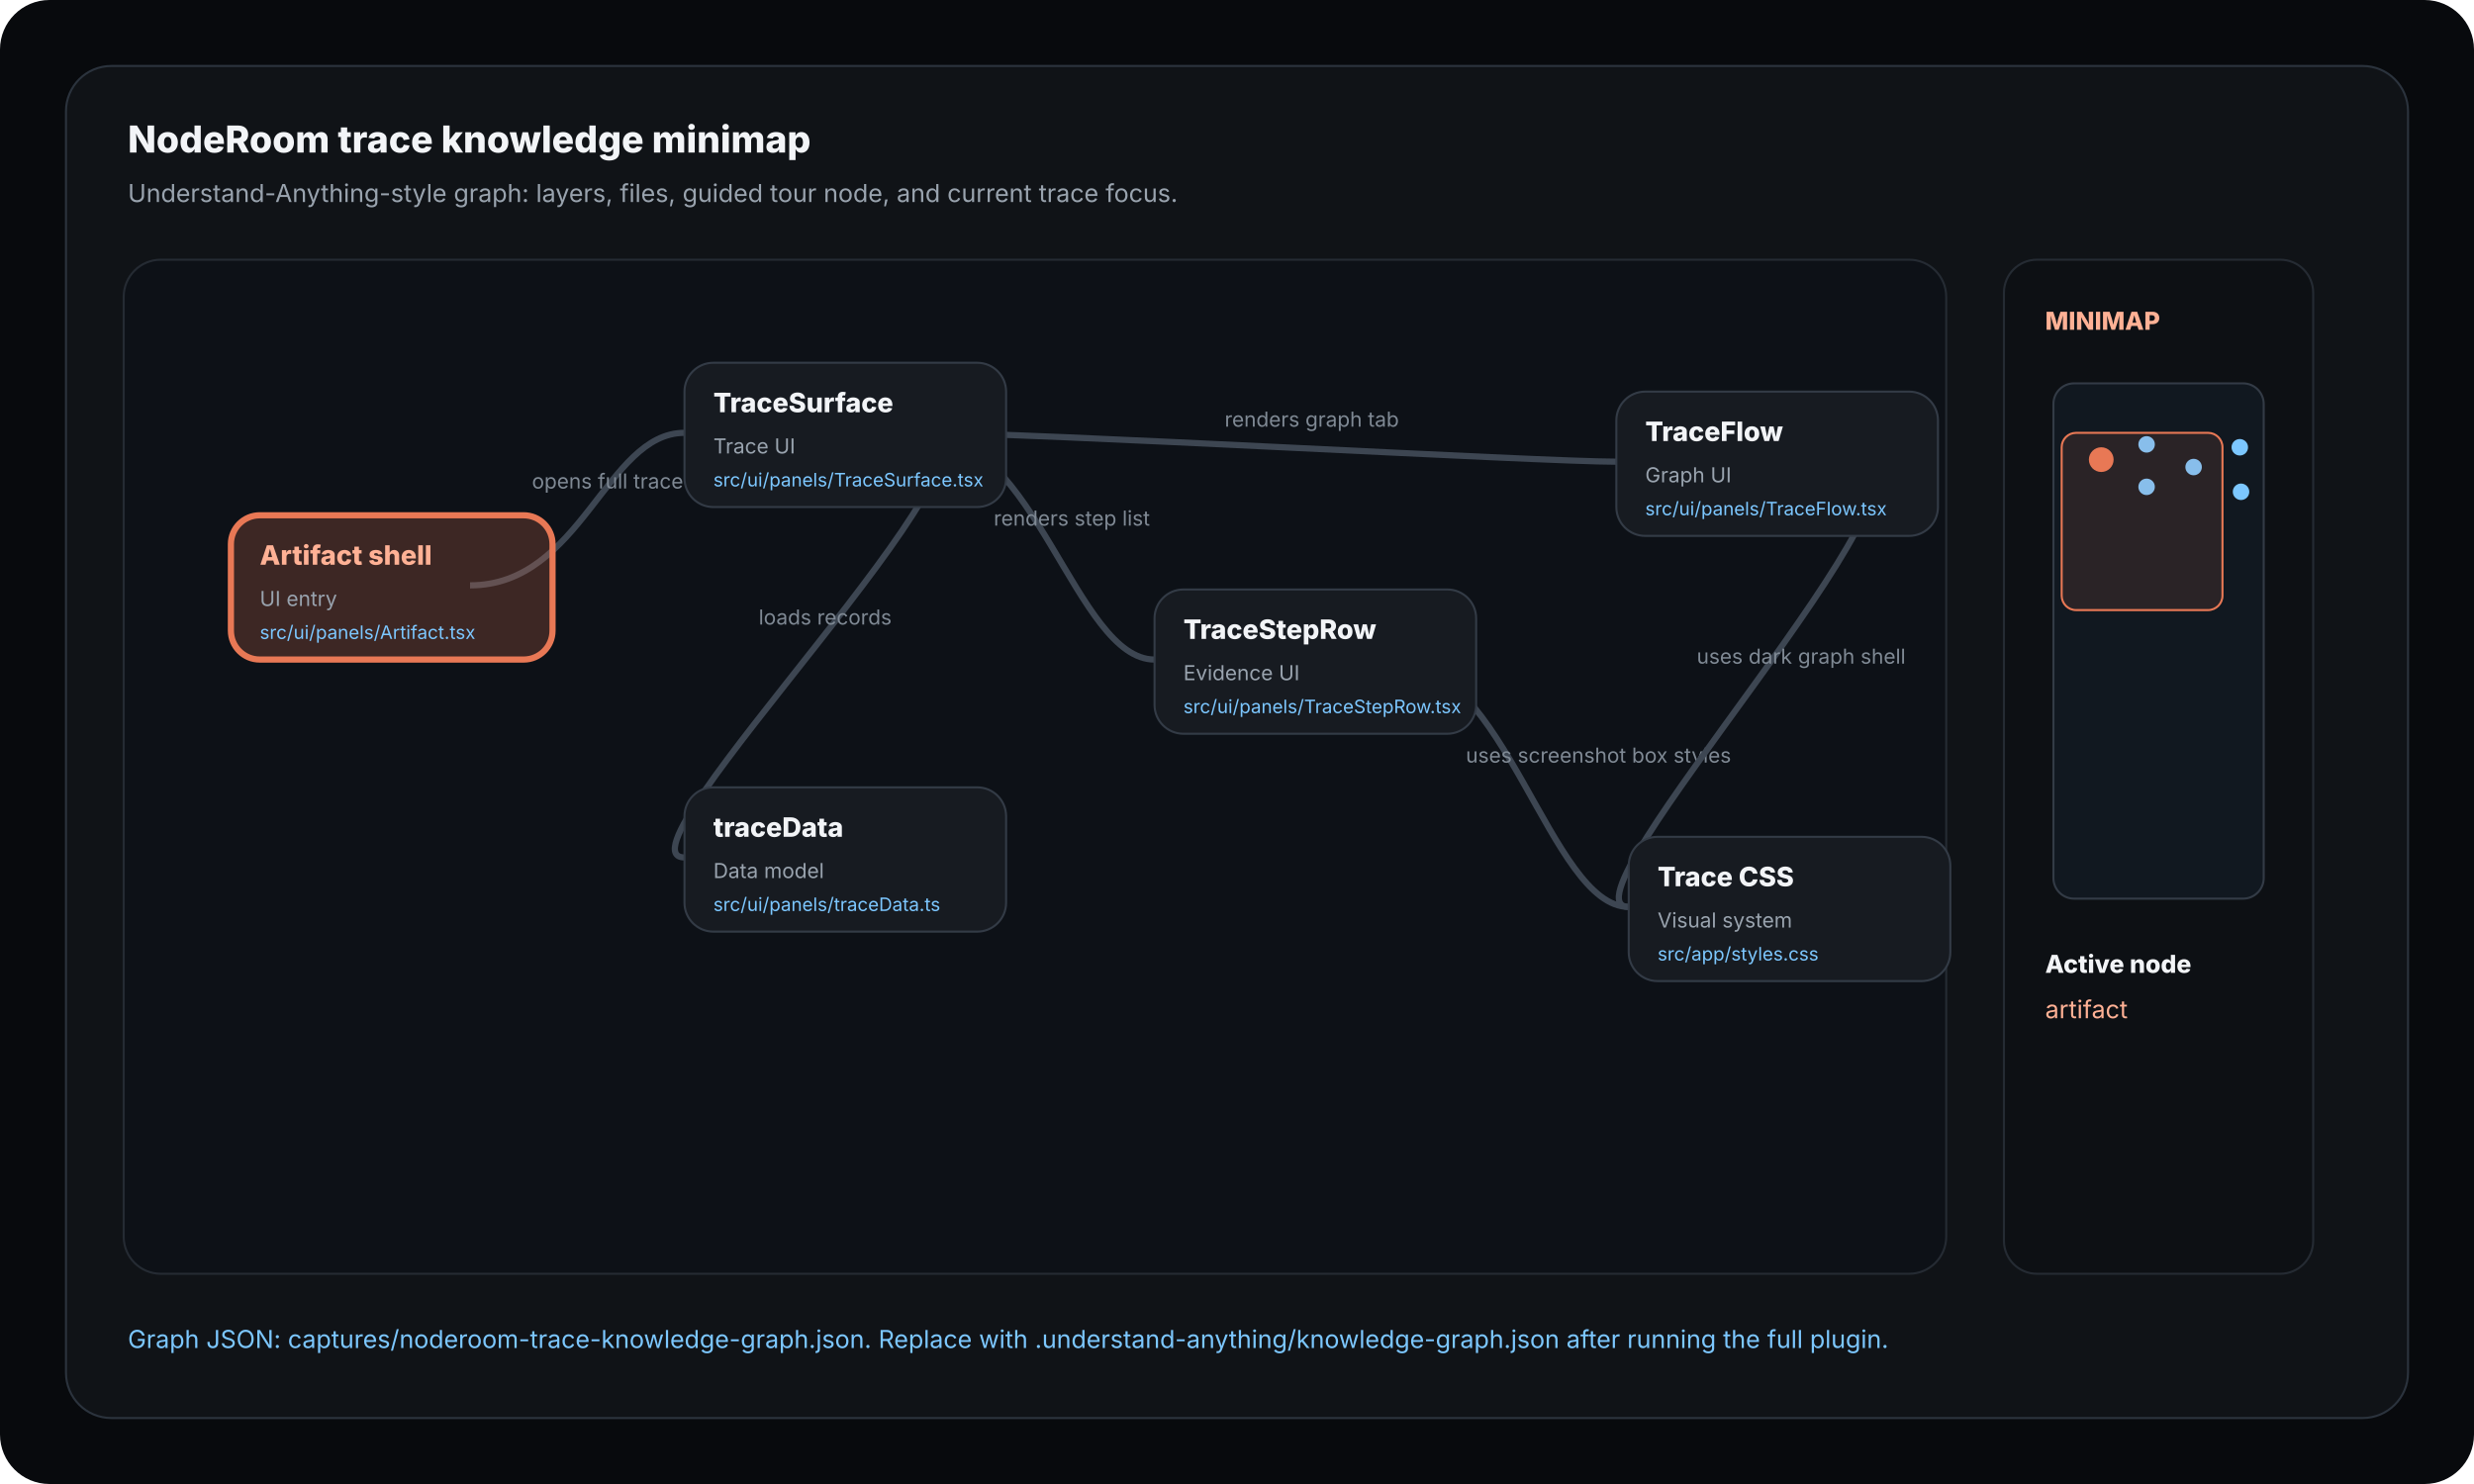
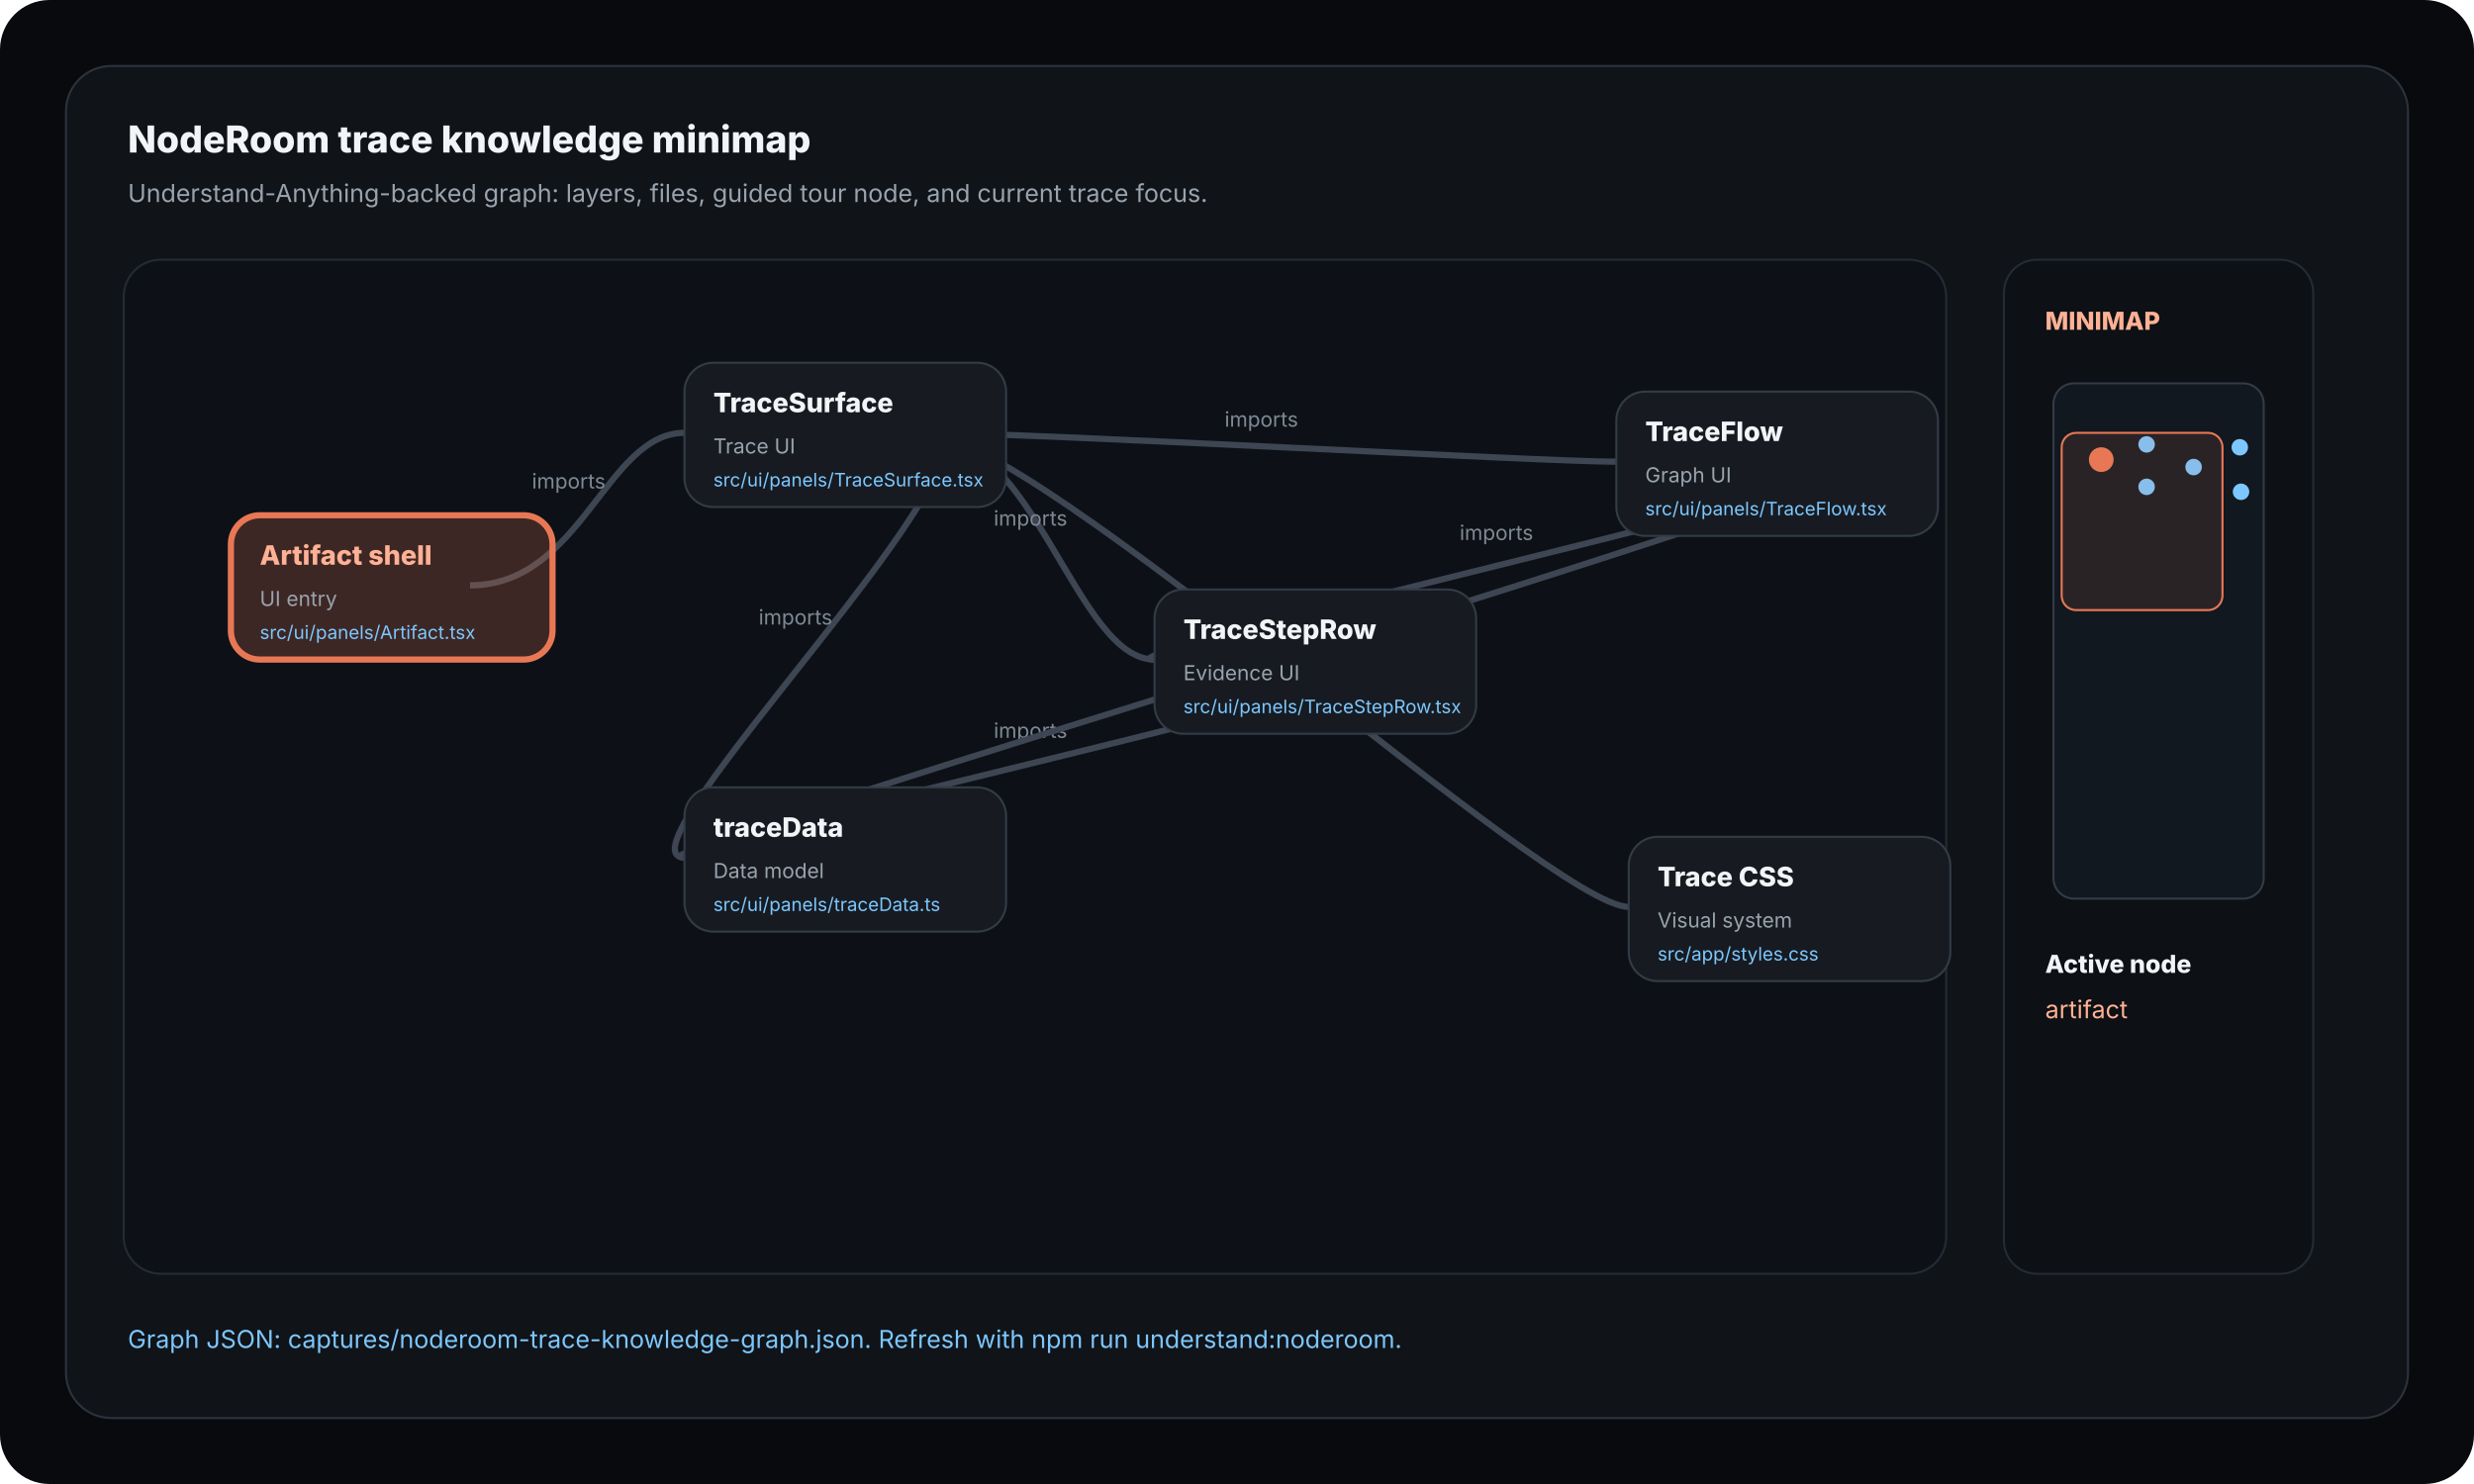
<svg xmlns="http://www.w3.org/2000/svg" width="1200" height="720" viewBox="0 0 1200 720" role="img">
  <style>text{font-family:Inter,Segoe UI,Arial,sans-serif}.mono{font-family:Consolas,Menlo,monospace}</style>
  <rect width="1200" height="720" rx="24" fill="#080a0d" />
  <rect x="32" y="32" width="1136" height="656" rx="22" fill="#101317" stroke="#2b333d" />
  <text x="62" y="74" fill="#f2f4f7" font-size="18" font-weight="800">NodeRoom trace knowledge minimap</text>
-   <text x="62" y="98" fill="#99a3ae" font-size="12">Understand-Anything-style graph: layers, files, guided tour node, and current trace focus.</text>
+   <text x="62" y="98" fill="#99a3ae" font-size="12">Understand-Anything-backed graph: layers, files, guided tour node, and current trace focus.</text>
  <rect x="60" y="126" width="884" height="492" rx="18" fill="#0d1117" stroke="#252b33" />
  <path d="M228 284 C282 284, 294 210, 332 210" stroke="#3d4652" stroke-width="3" fill="none" />
-   <text x="258" y="237" fill="#7f8994" font-size="10">opens full trace tab</text>
+   <text x="258" y="237" fill="#7f8994" font-size="10">imports</text>
  <path d="M448 210 C502 210, 294 416, 332 416" stroke="#3d4652" stroke-width="3" fill="none" />
-   <text x="368" y="303" fill="#7f8994" font-size="10">loads records</text>
+   <text x="368" y="303" fill="#7f8994" font-size="10">imports</text>
+   <path d="M448 210 C502 210, 746 224, 784 224" stroke="#3d4652" stroke-width="3" fill="none" />
+   <text x="594" y="207" fill="#7f8994" font-size="10">imports</text>
  <path d="M448 210 C502 210, 522 320, 560 320" stroke="#3d4652" stroke-width="3" fill="none" />
-   <text x="482" y="255" fill="#7f8994" font-size="10">renders step list</text>
-   <path d="M448 210 C502 210, 746 224, 784 224" stroke="#3d4652" stroke-width="3" fill="none" />
-   <text x="594" y="207" fill="#7f8994" font-size="10">renders graph tab</text>
-   <path d="M676 320 C730 320, 752 440, 790 440" stroke="#3d4652" stroke-width="3" fill="none" />
-   <text x="711" y="370" fill="#7f8994" font-size="10">uses screenshot box styles</text>
-   <path d="M900 224 C954 224, 752 440, 790 440" stroke="#3d4652" stroke-width="3" fill="none" />
-   <text x="823" y="322" fill="#7f8994" font-size="10">uses dark graph shell</text>
+   <text x="482" y="255" fill="#7f8994" font-size="10">imports</text>
+   <path d="M676 320 C730 320, 294 416, 332 416" stroke="#3d4652" stroke-width="3" fill="none" />
+   <text x="482" y="358" fill="#7f8994" font-size="10">imports</text>
+   <path d="M900 224 C954 224, 294 416, 332 416" stroke="#3d4652" stroke-width="3" fill="none" />
+   <text x="594" y="310" fill="#7f8994" font-size="10">imports</text>
+   <path d="M900 224 C954 224, 522 320, 560 320" stroke="#3d4652" stroke-width="3" fill="none" />
+   <text x="708" y="262" fill="#7f8994" font-size="10">imports</text>
+   <path d="M448 210 C502 210, 752 440, 790 440" stroke="#3d4652" stroke-width="3" fill="none" />
+   <text x="597" y="315" fill="#7f8994" font-size="10">uses trace CSS</text>
  <g>
    <rect x="112" y="250" width="156" height="70" rx="14" fill="rgba(232,120,85,0.22)" stroke="#e87855" stroke-width="3" />
    <text x="126" y="274" fill="#ffb195" font-size="13" font-weight="800">Artifact shell</text>
    <text x="126" y="294" fill="#99a3ae" font-size="10">UI entry</text>
    <text x="126" y="310" fill="#7cc7ff" font-size="9">src/ui/panels/Artifact.tsx</text>
  </g>
  <g>
    <rect x="332" y="176" width="156" height="70" rx="14" fill="#171b21" stroke="#333b46" stroke-width="1" />
    <text x="346" y="200" fill="#f2f4f7" font-size="13" font-weight="800">TraceSurface</text>
    <text x="346" y="220" fill="#99a3ae" font-size="10">Trace UI</text>
    <text x="346" y="236" fill="#7cc7ff" font-size="9">src/ui/panels/TraceSurface.tsx</text>
  </g>
  <g>
    <rect x="332" y="382" width="156" height="70" rx="14" fill="#171b21" stroke="#333b46" stroke-width="1" />
    <text x="346" y="406" fill="#f2f4f7" font-size="13" font-weight="800">traceData</text>
    <text x="346" y="426" fill="#99a3ae" font-size="10">Data model</text>
    <text x="346" y="442" fill="#7cc7ff" font-size="9">src/ui/panels/traceData.ts</text>
  </g>
  <g>
    <rect x="560" y="286" width="156" height="70" rx="14" fill="#171b21" stroke="#333b46" stroke-width="1" />
    <text x="574" y="310" fill="#f2f4f7" font-size="13" font-weight="800">TraceStepRow</text>
    <text x="574" y="330" fill="#99a3ae" font-size="10">Evidence UI</text>
    <text x="574" y="346" fill="#7cc7ff" font-size="9">src/ui/panels/TraceStepRow.tsx</text>
  </g>
  <g>
    <rect x="784" y="190" width="156" height="70" rx="14" fill="#171b21" stroke="#333b46" stroke-width="1" />
    <text x="798" y="214" fill="#f2f4f7" font-size="13" font-weight="800">TraceFlow</text>
    <text x="798" y="234" fill="#99a3ae" font-size="10">Graph UI</text>
    <text x="798" y="250" fill="#7cc7ff" font-size="9">src/ui/panels/TraceFlow.tsx</text>
  </g>
  <g>
    <rect x="790" y="406" width="156" height="70" rx="14" fill="#171b21" stroke="#333b46" stroke-width="1" />
    <text x="804" y="430" fill="#f2f4f7" font-size="13" font-weight="800">Trace CSS</text>
    <text x="804" y="450" fill="#99a3ae" font-size="10">Visual system</text>
    <text x="804" y="466" fill="#7cc7ff" font-size="9">src/app/styles.css</text>
  </g>
  <rect x="972" y="126" width="150" height="492" rx="16" fill="#0d1014" stroke="#252b33" />
  <text x="992" y="160" fill="#ffb195" font-size="12" font-weight="800">MINIMAP</text>
  <rect x="996" y="186" width="102" height="250" rx="10" fill="#111820" stroke="#333b46" />
  <circle cx="1019.2" cy="223" r="6" fill="#e87855" />
  <circle cx="1041.2" cy="215.6" r="4" fill="#7cc7ff" />
  <circle cx="1041.2" cy="236.2" r="4" fill="#7cc7ff" />
  <circle cx="1064" cy="226.6" r="4" fill="#7cc7ff" />
  <circle cx="1086.4" cy="217" r="4" fill="#7cc7ff" />
  <circle cx="1087" cy="238.6" r="4" fill="#7cc7ff" />
  <rect x="1000" y="210" width="78" height="86" rx="7" fill="rgba(232,120,85,0.12)" stroke="#e87855" />
  <text x="992" y="472" fill="#f2f4f7" font-size="12" font-weight="800">Active node</text>
  <text x="992" y="494" fill="#ffb195" font-size="12">artifact</text>
-   <text x="62" y="654" fill="#7cc7ff" font-size="12">Graph JSON: captures/noderoom-trace-knowledge-graph.json. Replace with .understand-anything/knowledge-graph.json after running the full plugin.</text>
+   <text x="62" y="654" fill="#7cc7ff" font-size="12">Graph JSON: captures/noderoom-trace-knowledge-graph.json. Refresh with npm run understand:noderoom.</text>
</svg>
